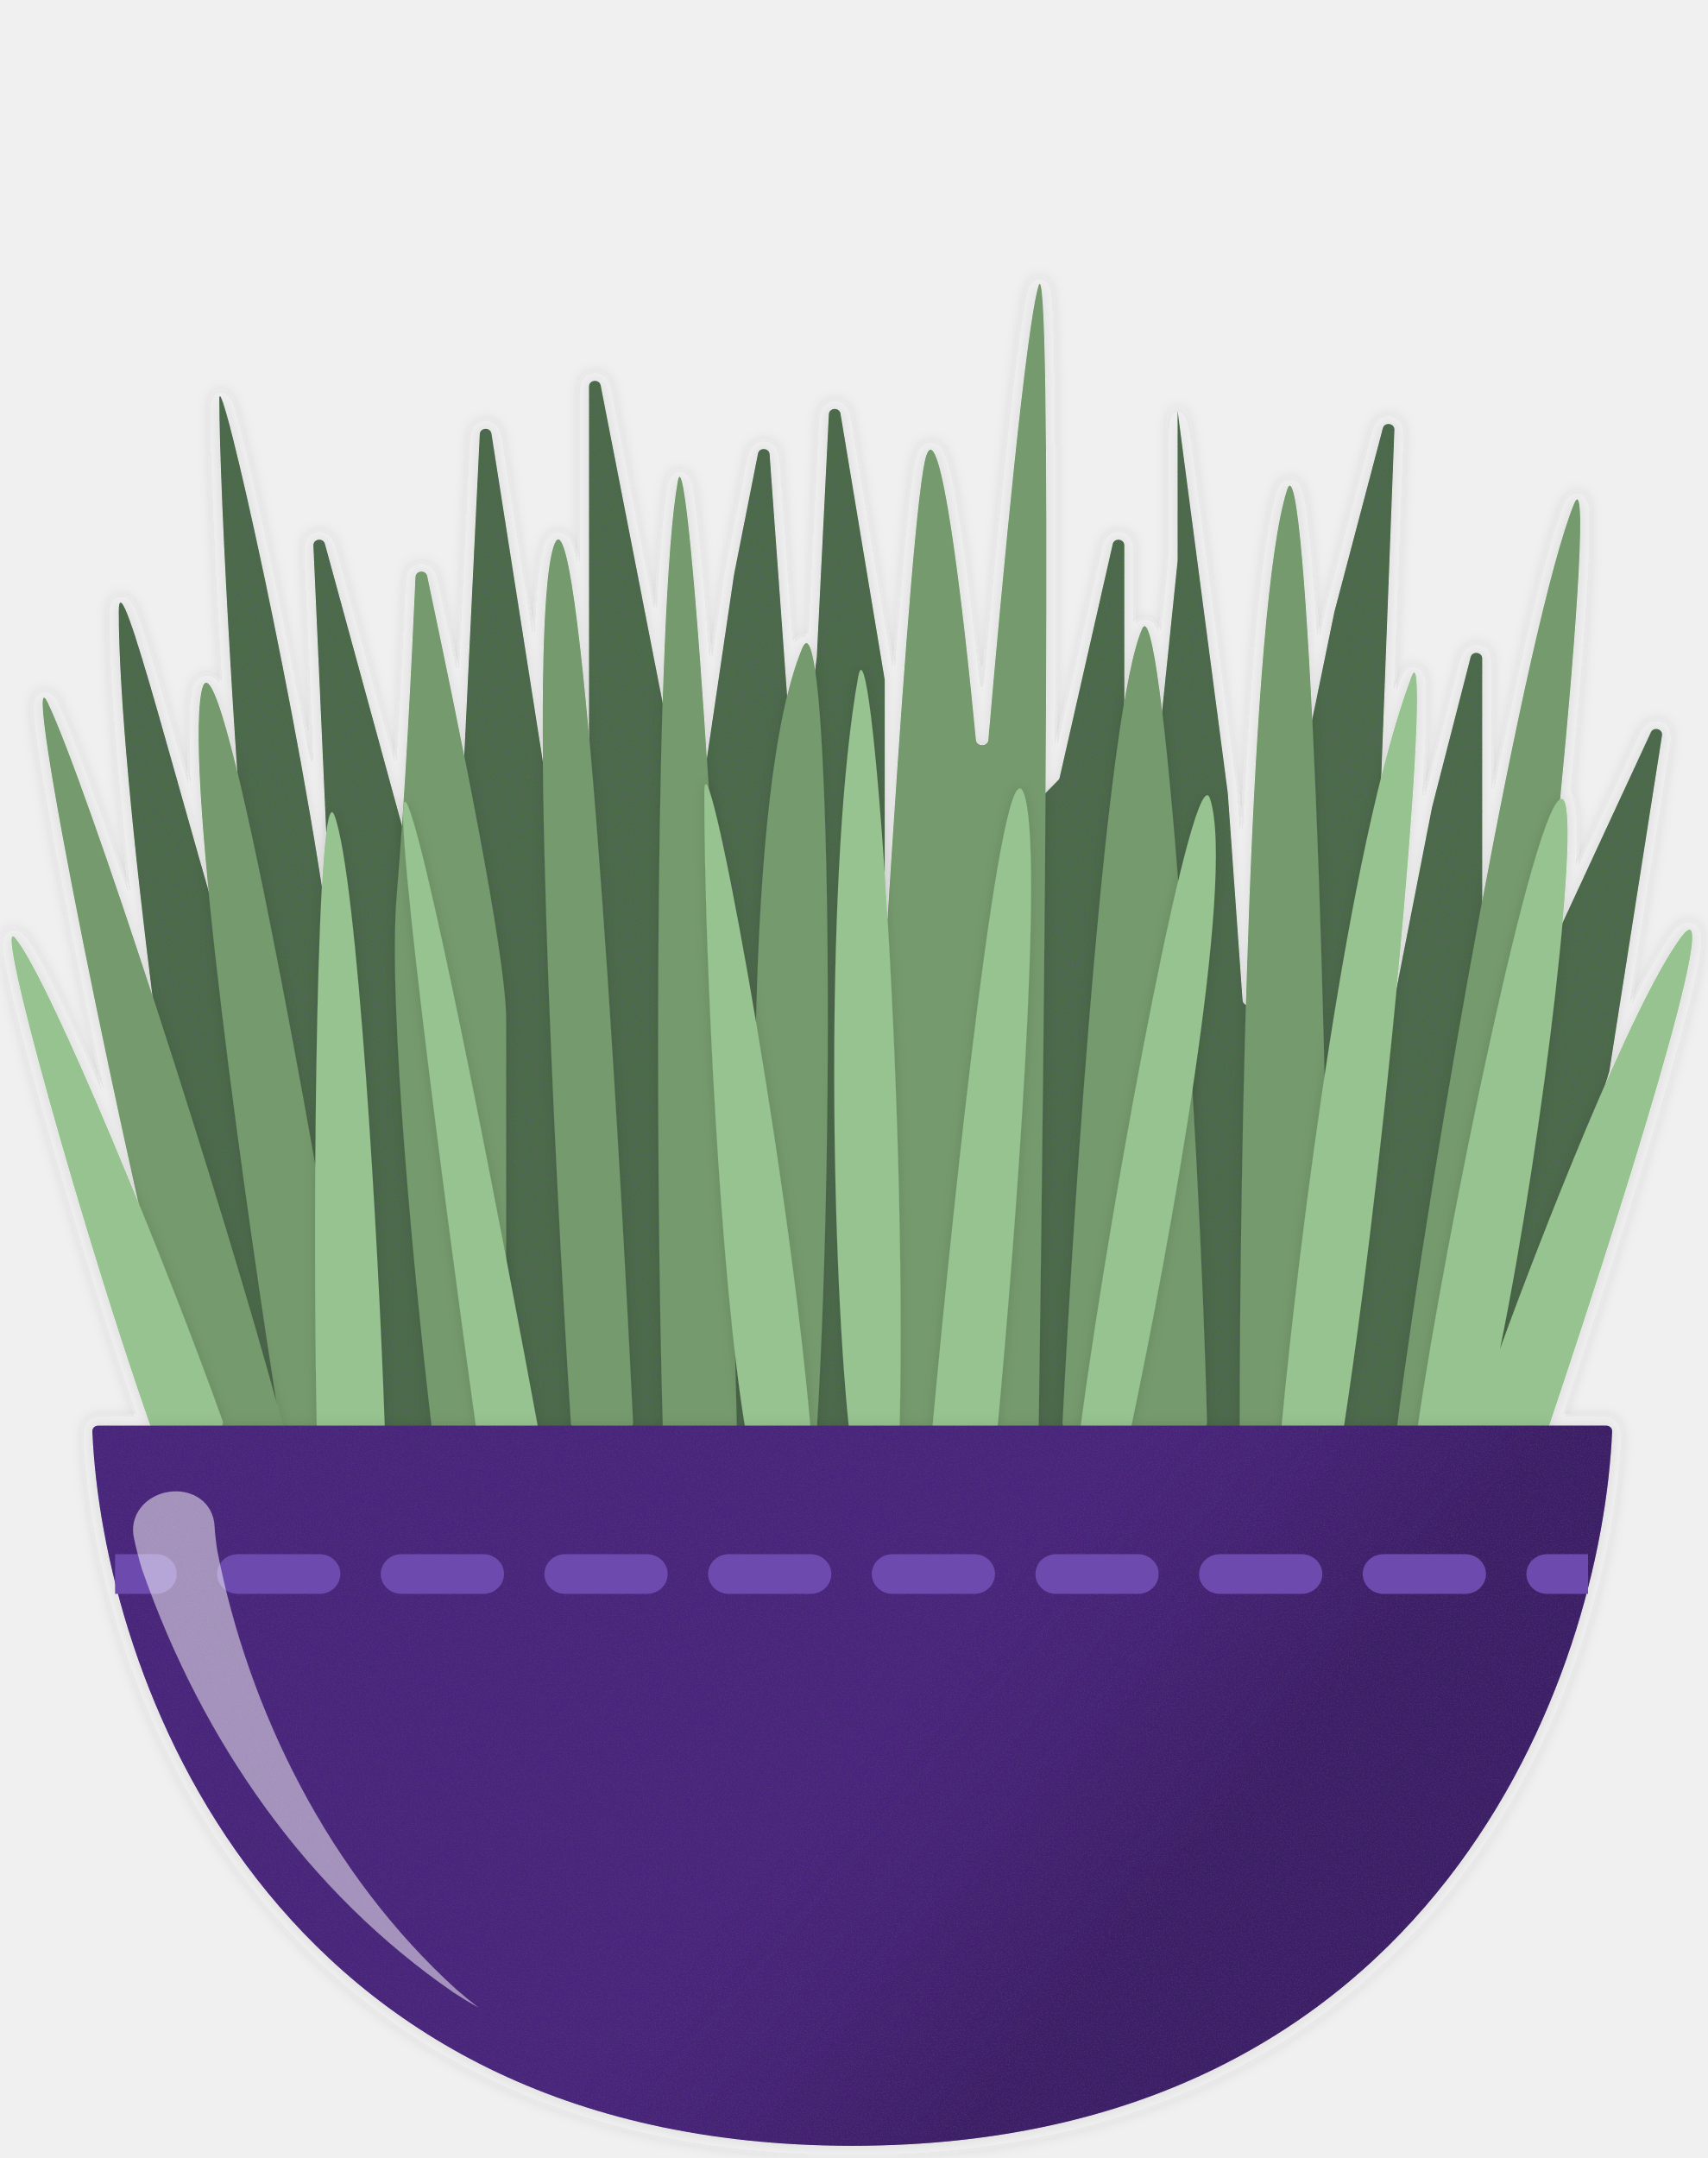
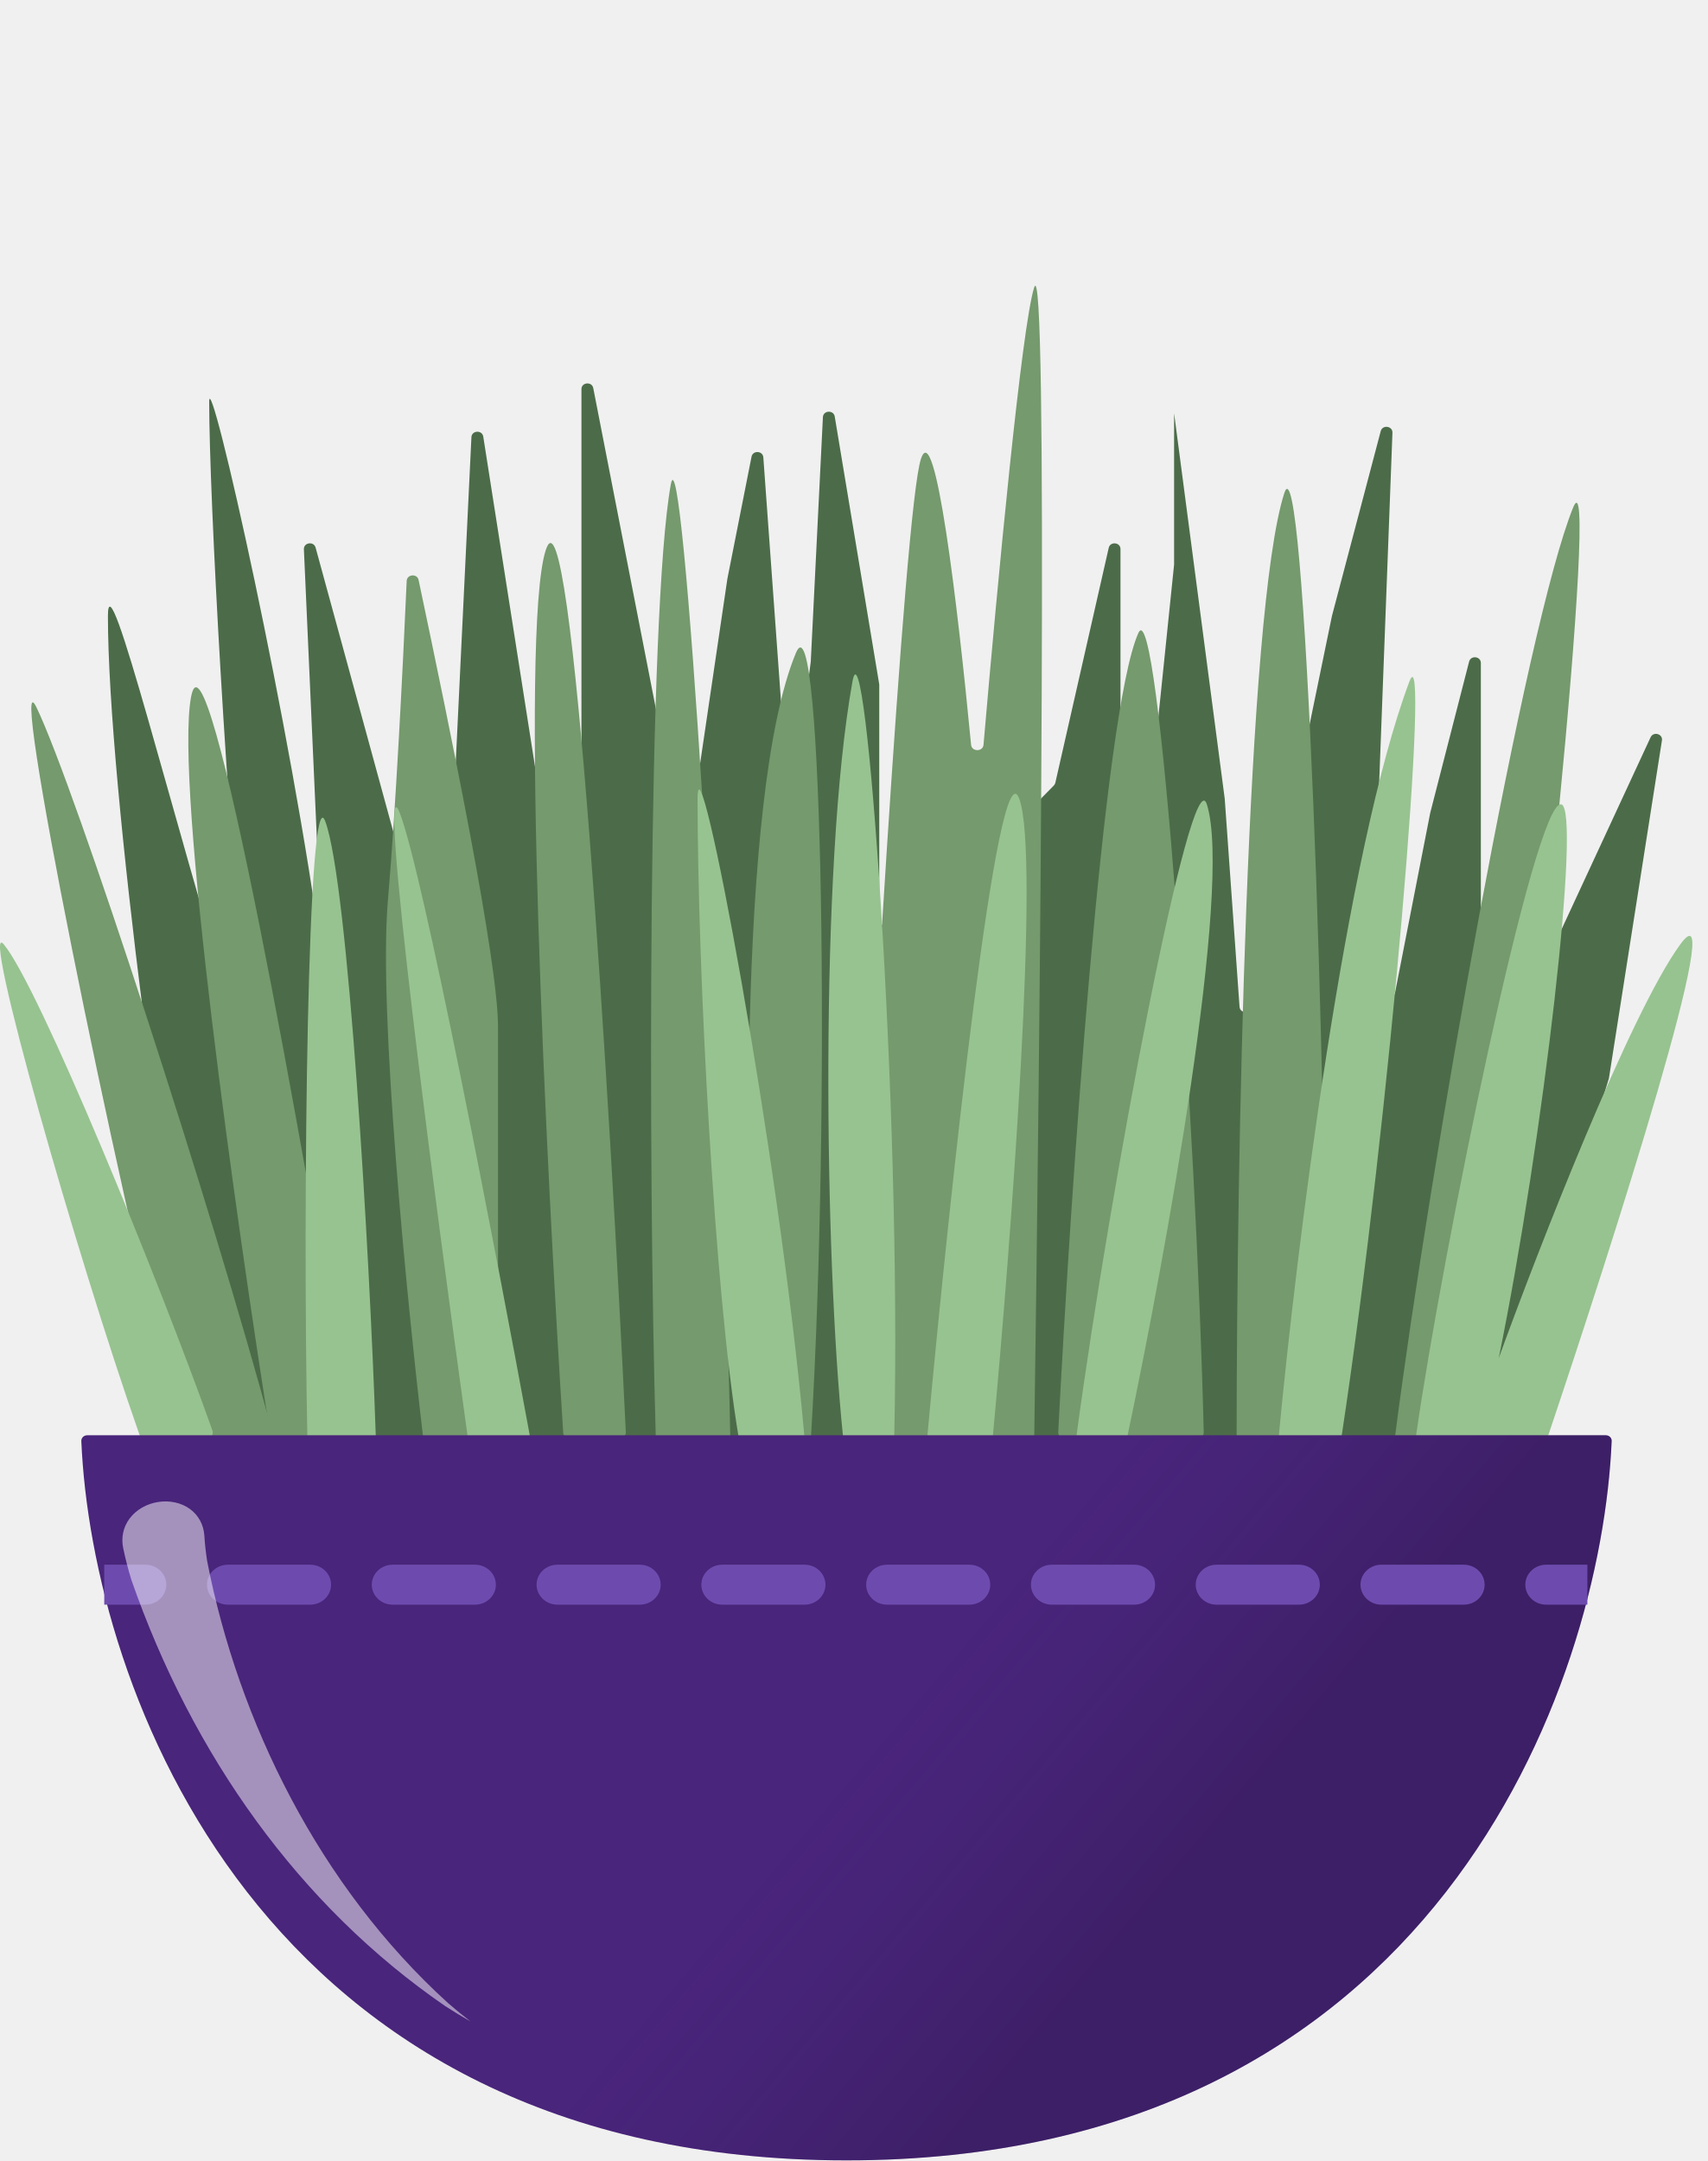
- <svg xmlns="http://www.w3.org/2000/svg" width="148" height="187" viewBox="0 0 148 187" fill="none">
-   <g filter="url(#filter0_d_94_633)">
-     <g filter="url(#filter1_dn_94_633)">
-       <path d="M10.289 53.014C10.289 67.518 15.425 105.688 18.927 123.392C18.973 123.623 19.183 123.78 19.428 123.78H129.617C129.844 123.78 130.045 123.636 130.109 123.427L139.485 92.82L144.049 63.731C144.138 63.165 143.316 62.935 143.073 63.459L135.412 79.982C135.393 80.022 135.369 80.06 135.34 80.094L129.372 87.086C129.067 87.443 128.463 87.236 128.463 86.775V75.128V57.063C128.463 56.482 127.597 56.382 127.452 56.945L124.105 69.968L121.077 85.446C120.965 86.02 120.088 85.96 120.061 85.377L119.491 73.162L120.853 37.247C120.875 36.658 119.995 36.537 119.844 37.108L115.646 53.014L108.706 86.717C108.59 87.28 107.732 87.228 107.692 86.655L106.417 68.74L102.059 35.568V48.591L99.859 69.918C99.816 70.331 99.292 70.51 98.986 70.217L97.595 68.884C97.499 68.791 97.445 68.666 97.445 68.536V47.259C97.445 46.67 96.562 46.579 96.432 47.154L91.836 67.378C91.816 67.465 91.772 67.545 91.708 67.61L83.138 76.308C83.106 76.34 83.07 76.369 83.03 76.392L77.458 79.596C77.116 79.793 76.681 79.557 76.681 79.175V58.95C76.681 58.924 76.679 58.898 76.675 58.873L72.849 35.85C72.752 35.267 71.86 35.314 71.831 35.904L70.786 56.945L69.642 65.873C69.566 66.464 68.665 66.441 68.621 65.847L66.703 39.366C66.661 38.791 65.8 38.742 65.688 39.308L63.608 49.819L60.456 71.182C60.375 71.733 59.552 71.751 59.445 71.204L52.064 33.403C51.949 32.816 51.047 32.896 51.047 33.493V74.637C51.047 74.908 50.818 75.128 50.535 75.128H48.925C48.672 75.128 48.456 74.95 48.418 74.71L42.596 37.578C42.504 36.99 41.606 37.035 41.577 37.628L39.777 74.949C39.771 75.065 39.723 75.175 39.642 75.26L37.327 77.663C37.053 77.948 36.557 77.83 36.455 77.454L28.165 47.132C28.009 46.563 27.13 46.69 27.157 47.278L28.746 82.746C26.182 63.006 19.005 31.145 19.005 34.585C19.005 42.685 20.532 70.729 22.273 87.697C22.334 88.29 21.444 88.464 21.266 87.893C15.823 70.42 10.289 47.64 10.289 53.014Z" fill="#4C6C49" />
-     </g>
-     <g filter="url(#filter2_d_94_633)">
-       <path d="M111.543 42.448C108.284 52.599 107.453 100.425 107.441 123.547C107.441 123.818 107.671 124.026 107.954 124.026H114.622C114.904 124.026 115.133 123.816 115.134 123.546C115.282 92.013 113.269 37.069 111.543 42.448Z" fill="#759A6D" />
-     </g>
-     <g filter="url(#filter3_d_94_633)">
-       <path d="M98.982 54.488C95.931 61.312 93.133 102.858 92.087 123.277C92.072 123.557 92.306 123.78 92.599 123.78H104.098C104.385 123.78 104.617 123.563 104.61 123.287C103.982 97.223 100.729 50.581 98.982 54.488Z" fill="#759A6D" />
-     </g>
-     <g filter="url(#filter4_d_94_633)">
-       <path d="M80.269 39.499C78.843 43.797 75.779 97.302 74.399 124.014C74.385 124.295 74.619 124.517 74.912 124.517H89.504C89.785 124.517 90.013 124.313 90.017 124.044C90.529 89.008 91.235 20.843 90.01 24.756C88.944 28.162 86.903 49.644 85.654 64.112C85.602 64.715 84.643 64.714 84.586 64.112C83.406 51.825 81.487 35.831 80.269 39.499Z" fill="#759A6D" />
-     </g>
-     <g filter="url(#filter5_d_94_633)">
-       <path d="M69.503 56.208C64.42 68.486 65.132 105.932 66.144 123.573C66.159 123.834 66.383 124.026 66.655 124.026H70.301C70.573 124.026 70.797 123.83 70.812 123.57C72.486 95.763 71.83 50.587 69.503 56.208Z" fill="#759A6D" />
-     </g>
-     <g filter="url(#filter6_d_94_633)">
-       <path d="M58.737 41.711C56.765 52.582 56.772 100.444 57.442 123.56C57.45 123.826 57.676 124.026 57.954 124.026H63.342C63.629 124.026 63.86 123.809 63.855 123.535C63.23 91.512 59.757 36.088 58.737 41.711Z" fill="#759A6D" />
-     </g>
-     <g filter="url(#filter7_d_94_633)">
-       <path d="M34.383 77.585C33.573 87.1 36.031 111.942 37.408 123.6C37.438 123.848 37.656 124.026 37.916 124.026H43.355C43.638 124.026 43.867 123.809 43.867 123.537V88.397C43.867 82.657 39.73 62.706 37.03 49.92C36.91 49.35 36.031 49.418 36.005 49.999C35.67 57.614 35.062 69.614 34.383 77.585Z" fill="#759A6D" />
-     </g>
-     <g filter="url(#filter8_d_94_633)">
-       <path d="M17.445 59.988C16.02 67.598 21.381 105.373 24.302 123.714C24.34 123.953 24.554 124.12 24.807 124.12H30.689C31.003 124.12 31.246 123.863 31.197 123.564C27.146 98.844 18.87 52.379 17.445 59.988Z" fill="#759A6D" />
-     </g>
-     <g filter="url(#filter9_d_94_633)">
-       <path d="M136.409 43.676C132.362 53.591 124.064 100.437 121.098 123.488C121.06 123.781 121.3 124.025 121.608 124.025H128.022C128.276 124.025 128.49 123.856 128.528 123.616C133.381 92.823 138.706 38.05 136.409 43.676Z" fill="#759A6D" />
-     </g>
-     <g filter="url(#filter10_d_94_633)">
-       <path d="M4.136 60.877C7.434 67.686 19.269 104.017 24.483 123.424C24.566 123.735 24.318 124.026 23.984 124.026H17.098C16.863 124.026 16.66 123.88 16.603 123.661C10.704 100.693 1.582 55.604 4.136 60.877Z" fill="#759A6D" />
-     </g>
-     <g filter="url(#filter11_d_94_633)">
-       <path d="M47.97 47.362C45.73 54.392 48.025 100.639 49.48 123.33C49.496 123.59 49.719 123.78 49.99 123.78H54.355C54.647 123.78 54.881 123.557 54.867 123.277C53.486 94.715 50.213 40.327 47.97 47.362Z" fill="#759A6D" />
-     </g>
-     <g filter="url(#filter12_d_94_633)">
-       <path d="M135.384 69.231C133.103 68.745 125.146 107.792 122.899 123.485C122.857 123.78 123.099 124.025 123.409 124.025H133.729C133.951 124.025 134.146 123.895 134.214 123.692C139.876 106.896 149.916 75.412 145.637 81.271C141.331 87.168 133.418 107.48 130.001 116.9C133.846 98.061 137.135 69.604 135.384 69.231Z" fill="#97C390" />
-     </g>
-     <g filter="url(#filter13_d_94_633)">
-       <path d="M122.31 58.665C116.834 73.246 112.578 107.616 111.08 123.503C111.053 123.79 111.291 124.025 111.592 124.025H115.972C116.226 124.025 116.441 123.852 116.478 123.61C120.721 95.678 124.147 53.775 122.31 58.665Z" fill="#97C390" />
-     </g>
-     <g filter="url(#filter14_d_94_633)">
-       <path d="M97.538 124.026H94.182C93.873 124.026 93.633 123.775 93.672 123.481C96.54 102.174 103.558 65.089 104.878 69.231C107.116 76.249 101.302 108.174 98.038 123.641C97.99 123.87 97.782 124.026 97.538 124.026Z" fill="#97C390" />
-     </g>
-     <g filter="url(#filter15_d_94_633)">
-       <path d="M85.953 124.026H81.342C81.041 124.026 80.804 123.789 80.83 123.502C82.733 102.88 86.898 63.867 88.728 68.739C90.558 73.61 88.005 107.047 86.462 123.588C86.439 123.842 86.218 124.026 85.953 124.026Z" fill="#97C390" />
-     </g>
-     <g filter="url(#filter16_d_94_633)">
-       <path d="M74.374 58.665C71.521 74.571 71.972 108.236 73.559 123.596C73.585 123.846 73.805 124.026 74.067 124.026H77.462C77.74 124.026 77.968 123.818 77.974 123.552C78.611 95.127 75.493 52.426 74.374 58.665Z" fill="#97C390" />
-     </g>
-     <g filter="url(#filter17_d_94_633)">
-       <path d="M61.043 68.74C61.043 83.165 62.465 111.055 64.564 123.624C64.603 123.862 64.816 124.026 65.067 124.026H69.714C70.014 124.026 70.251 123.787 70.225 123.5C68.034 99.004 61.043 62.08 61.043 68.74Z" fill="#97C390" />
-     </g>
-     <g filter="url(#filter18_d_94_633)">
-       <path d="M46.078 124.026H41.754C41.497 124.026 41.281 123.853 41.247 123.609C38.416 103.263 33.373 64.697 35.41 69.968C37.436 75.213 43.635 107.446 46.584 123.461C46.64 123.762 46.396 124.026 46.078 124.026Z" fill="#97C390" />
-     </g>
-     <g filter="url(#filter19_d_94_633)">
-       <path d="M18.803 123.78H13.476C13.257 123.78 13.063 123.652 12.993 123.453C7.523 107.888 -0.72 78.831 1.317 81.271C4.353 84.907 14.646 110.081 19.291 123.141C19.404 123.459 19.154 123.78 18.803 123.78Z" fill="#97C390" />
-     </g>
-     <g filter="url(#filter20_d_94_633)">
-       <path d="M32.83 124.025H27.965C27.686 124.025 27.459 123.821 27.453 123.553C27.043 103.456 27.475 66.56 29.001 70.705C30.97 76.052 32.807 107.786 33.342 123.529C33.352 123.806 33.119 124.025 32.83 124.025Z" fill="#97C390" />
-     </g>
-     <g filter="url(#filter21_dn_94_633)">
-       <path d="M139.212 123.534H8.511C8.221 123.534 7.989 123.753 8 124.03C8.89 144.991 23.201 185.946 73.862 185.946C124.523 185.946 138.833 144.991 139.723 124.03C139.735 123.753 139.502 123.534 139.212 123.534Z" fill="#49257B" />
-       <path d="M139.212 123.534H8.511C8.221 123.534 7.989 123.753 8 124.03C8.89 144.991 23.201 185.946 73.862 185.946C124.523 185.946 138.833 144.991 139.723 124.03C139.735 123.753 139.502 123.534 139.212 123.534Z" fill="url(#paint0_linear_94_633)" fill-opacity="0.2" />
-     </g>
-     <path d="M13.519 134.676C14.51 134.676 15.313 135.446 15.313 136.396C15.313 137.346 14.51 138.116 13.519 138.116H9.973V134.676H13.519ZM27.703 134.676C28.694 134.676 29.497 135.446 29.497 136.396C29.497 137.346 28.694 138.116 27.703 138.116H20.611C19.62 138.116 18.817 137.346 18.817 136.396C18.817 135.446 19.62 134.676 20.611 134.676H27.703ZM41.887 134.676C42.878 134.676 43.682 135.446 43.682 136.396C43.682 137.346 42.878 138.116 41.887 138.116H34.795C33.804 138.116 33.001 137.346 33.001 136.396C33.001 135.446 33.804 134.676 34.795 134.676H41.887ZM56.072 134.676C57.063 134.676 57.866 135.446 57.866 136.396C57.866 137.346 57.063 138.116 56.072 138.116H48.979C47.988 138.116 47.185 137.346 47.185 136.396C47.185 135.446 47.988 134.676 48.979 134.676H56.072ZM70.256 134.676C71.247 134.676 72.05 135.446 72.05 136.396C72.05 137.346 71.247 138.116 70.256 138.116H63.164C62.173 138.116 61.369 137.346 61.369 136.396C61.369 135.446 62.173 134.676 63.164 134.676H70.256ZM84.44 134.676C85.431 134.676 86.234 135.446 86.234 136.396C86.234 137.346 85.431 138.116 84.44 138.116H77.348C76.357 138.116 75.554 137.346 75.554 136.396C75.554 135.446 76.357 134.676 77.348 134.676H84.44ZM98.624 134.676C99.615 134.676 100.419 135.446 100.419 136.396C100.419 137.346 99.615 138.116 98.624 138.116H91.532C90.541 138.116 89.738 137.346 89.738 136.396C89.738 135.446 90.541 134.676 91.532 134.676H98.624ZM112.808 134.676C113.799 134.676 114.603 135.446 114.603 136.396C114.603 137.346 113.799 138.116 112.808 138.116H105.716C104.725 138.116 103.922 137.346 103.922 136.396C103.922 135.446 104.725 134.676 105.716 134.676H112.808ZM126.993 134.676C127.984 134.676 128.787 135.446 128.787 136.396C128.787 137.346 127.984 138.116 126.993 138.116H119.901C118.91 138.116 118.106 137.346 118.106 136.396C118.106 135.446 118.91 134.676 119.901 134.676H126.993ZM137.631 134.676V138.116H134.085C133.094 138.116 132.29 137.346 132.29 136.396C132.29 135.446 133.094 134.676 134.085 134.676H137.631Z" fill="#6D4BAE" />
-     <path d="M18.589 132.161C18.524 131.24 18.089 130.416 17.342 129.876C16.597 129.335 15.601 129.123 14.61 129.278C13.62 129.434 12.726 129.944 12.164 130.691C11.6 131.437 11.413 132.359 11.607 133.259C11.607 133.259 11.607 133.259 11.607 133.259C11.797 134.181 12.04 135.104 12.301 135.964C17.554 151.031 26.726 164.014 39.34 172.678C40.045 173.136 40.772 173.578 41.501 173.99C40.838 173.482 40.185 172.947 39.558 172.401C28.47 162.331 21.523 148.169 18.83 134.364C18.717 133.62 18.627 132.854 18.589 132.161Z" fill="white" fill-opacity="0.5" />
-   </g>
+ <svg xmlns="http://www.w3.org/2000/svg" width="147" height="186" viewBox="0 0 147 186" fill="none">
+   <path d="M9.289 53.014C9.289 67.518 14.425 105.688 17.927 123.392C17.973 123.623 18.183 123.78 18.428 123.78H128.617C128.844 123.78 129.045 123.636 129.109 123.427L138.485 92.82L143.049 63.731C143.138 63.165 142.316 62.935 142.073 63.459L134.412 79.982C134.393 80.022 134.369 80.06 134.34 80.094L128.372 87.086C128.067 87.443 127.463 87.236 127.463 86.775V75.128V57.063C127.463 56.482 126.597 56.382 126.452 56.945L123.105 69.968L120.077 85.446C119.965 86.02 119.088 85.96 119.061 85.377L118.491 73.162L119.853 37.247C119.875 36.658 118.995 36.537 118.844 37.108L114.646 53.014L107.706 86.717C107.59 87.28 106.732 87.228 106.692 86.655L105.417 68.74L101.059 35.568V48.591L98.859 69.918C98.816 70.331 98.292 70.51 97.986 70.217L96.595 68.884C96.499 68.791 96.445 68.666 96.445 68.536V47.259C96.445 46.67 95.562 46.579 95.432 47.154L90.836 67.378C90.816 67.465 90.772 67.545 90.708 67.61L82.138 76.308C82.106 76.34 82.07 76.369 82.03 76.392L76.458 79.596C76.116 79.793 75.681 79.557 75.681 79.175V58.95C75.681 58.924 75.679 58.898 75.675 58.873L71.849 35.85C71.752 35.267 70.86 35.314 70.831 35.904L69.786 56.945L68.642 65.873C68.566 66.464 67.665 66.441 67.621 65.847L65.703 39.366C65.661 38.791 64.8 38.742 64.688 39.308L62.608 49.819L59.456 71.182C59.375 71.733 58.552 71.751 58.445 71.204L51.064 33.403C50.949 32.816 50.047 32.896 50.047 33.493V74.637C50.047 74.908 49.818 75.128 49.535 75.128H47.925C47.672 75.128 47.456 74.95 47.418 74.71L41.596 37.578C41.504 36.99 40.606 37.035 40.577 37.628L38.777 74.949C38.771 75.065 38.723 75.175 38.642 75.26L36.327 77.663C36.053 77.948 35.557 77.83 35.455 77.454L27.165 47.132C27.009 46.563 26.13 46.69 26.157 47.278L27.746 82.746C25.182 63.006 18.005 31.145 18.005 34.585C18.005 42.685 19.532 70.729 21.273 87.697C21.334 88.29 20.444 88.464 20.266 87.893C14.823 70.42 9.289 47.64 9.289 53.014Z" fill="#4C6C49" />
+   <path d="M110.543 42.448C107.284 52.599 106.453 100.425 106.441 123.547C106.441 123.818 106.671 124.026 106.954 124.026H113.622C113.904 124.026 114.133 123.816 114.134 123.546C114.282 92.013 112.269 37.069 110.543 42.448Z" fill="#759A6D" />
+   <path d="M97.982 54.488C94.931 61.312 92.133 102.858 91.087 123.277C91.072 123.557 91.306 123.78 91.599 123.78H103.098C103.385 123.78 103.617 123.563 103.61 123.287C102.982 97.223 99.729 50.581 97.982 54.488Z" fill="#759A6D" />
+   <path d="M79.269 39.499C77.843 43.797 74.779 97.302 73.399 124.014C73.385 124.295 73.619 124.517 73.912 124.517H88.504C88.785 124.517 89.013 124.313 89.017 124.044C89.529 89.008 90.235 20.843 89.01 24.756C87.944 28.162 85.903 49.644 84.654 64.112C84.602 64.715 83.643 64.714 83.586 64.112C82.406 51.825 80.487 35.831 79.269 39.499Z" fill="#759A6D" />
+   <path d="M68.503 56.208C63.42 68.486 64.132 105.932 65.144 123.573C65.159 123.834 65.383 124.026 65.655 124.026H69.301C69.573 124.026 69.797 123.83 69.812 123.57C71.486 95.763 70.83 50.587 68.503 56.208Z" fill="#759A6D" />
+   <path d="M57.737 41.711C55.765 52.582 55.772 100.444 56.442 123.56C56.45 123.826 56.676 124.026 56.954 124.026H62.342C62.629 124.026 62.86 123.809 62.855 123.535C62.23 91.512 58.757 36.088 57.737 41.711Z" fill="#759A6D" />
+   <path d="M33.383 77.585C32.573 87.1 35.031 111.942 36.408 123.6C36.438 123.848 36.656 124.026 36.916 124.026H42.355C42.638 124.026 42.867 123.809 42.867 123.537V88.397C42.867 82.657 38.73 62.706 36.03 49.92C35.91 49.35 35.031 49.418 35.005 49.999C34.67 57.614 34.062 69.614 33.383 77.585Z" fill="#759A6D" />
+   <path d="M16.445 59.988C15.021 67.598 20.381 105.373 23.302 123.714C23.34 123.953 23.554 124.12 23.807 124.12H29.689C30.003 124.12 30.246 123.863 30.197 123.564C26.146 98.844 17.87 52.379 16.445 59.988Z" fill="#759A6D" />
+   <path d="M135.409 43.676C131.362 53.591 123.064 100.437 120.098 123.488C120.06 123.781 120.3 124.025 120.608 124.025H127.022C127.276 124.025 127.49 123.856 127.528 123.616C132.381 92.823 137.706 38.05 135.409 43.676Z" fill="#759A6D" />
+   <path d="M3.136 60.877C6.434 67.686 18.269 104.017 23.483 123.424C23.566 123.735 23.318 124.026 22.984 124.026H16.098C15.863 124.026 15.659 123.88 15.603 123.661C9.704 100.693 0.582 55.604 3.136 60.877Z" fill="#759A6D" />
+   <path d="M46.97 47.362C44.73 54.392 47.025 100.639 48.48 123.33C48.496 123.59 48.719 123.78 48.99 123.78H53.355C53.647 123.78 53.881 123.557 53.867 123.277C52.486 94.715 49.213 40.327 46.97 47.362Z" fill="#759A6D" />
+   <path d="M134.384 69.231C132.103 68.745 124.146 107.792 121.899 123.485C121.857 123.78 122.099 124.025 122.409 124.025H132.729C132.951 124.025 133.146 123.895 133.214 123.692C138.876 106.896 148.916 75.412 144.637 81.271C140.331 87.168 132.418 107.48 129.001 116.9C132.846 98.061 136.135 69.604 134.384 69.231Z" fill="#97C390" />
+   <path d="M121.31 58.665C115.834 73.246 111.578 107.616 110.08 123.503C110.053 123.79 110.291 124.025 110.592 124.025H114.972C115.226 124.025 115.441 123.852 115.478 123.61C119.721 95.678 123.147 53.775 121.31 58.665Z" fill="#97C390" />
+   <path d="M96.538 124.026H93.182C92.873 124.026 92.633 123.775 92.672 123.481C95.54 102.174 102.558 65.089 103.878 69.231C106.116 76.249 100.302 108.174 97.038 123.641C96.99 123.87 96.782 124.026 96.538 124.026Z" fill="#97C390" />
+   <path d="M84.953 124.026H80.342C80.041 124.026 79.804 123.789 79.83 123.502C81.733 102.88 85.898 63.867 87.728 68.739C89.558 73.61 87.005 107.047 85.462 123.588C85.439 123.842 85.218 124.026 84.953 124.026Z" fill="#97C390" />
+   <path d="M73.374 58.665C70.521 74.571 70.972 108.236 72.559 123.596C72.585 123.846 72.805 124.026 73.067 124.026H76.462C76.74 124.026 76.968 123.818 76.974 123.552C77.611 95.127 74.493 52.426 73.374 58.665Z" fill="#97C390" />
+   <path d="M60.043 68.74C60.043 83.165 61.465 111.055 63.564 123.624C63.603 123.862 63.816 124.026 64.067 124.026H68.714C69.014 124.026 69.251 123.787 69.225 123.5C67.034 99.004 60.043 62.08 60.043 68.74Z" fill="#97C390" />
+   <path d="M45.078 124.026H40.754C40.497 124.026 40.281 123.853 40.247 123.609C37.416 103.263 32.373 64.697 34.41 69.968C36.436 75.213 42.635 107.446 45.584 123.461C45.64 123.762 45.396 124.026 45.078 124.026Z" fill="#97C390" />
+   <path d="M17.803 123.78H12.476C12.257 123.78 12.063 123.652 11.993 123.453C6.523 107.888 -1.72 78.831 0.317 81.271C3.353 84.907 13.646 110.081 18.291 123.141C18.404 123.459 18.154 123.78 17.803 123.78Z" fill="#97C390" />
+   <path d="M31.83 124.025H26.965C26.686 124.025 26.459 123.821 26.453 123.553C26.043 103.456 26.475 66.56 28.001 70.705C29.97 76.052 31.807 107.786 32.342 123.529C32.352 123.806 32.119 124.025 31.83 124.025Z" fill="#97C390" />
+   <path d="M138.212 123.534H7.511C7.221 123.534 6.989 123.753 7 124.03C7.89 144.991 22.201 185.946 72.862 185.946C123.523 185.946 137.833 144.991 138.723 124.03C138.735 123.753 138.502 123.534 138.212 123.534Z" fill="#49257B" />
+   <path d="M138.212 123.534H7.511C7.221 123.534 6.989 123.753 7 124.03C7.89 144.991 22.201 185.946 72.862 185.946C123.523 185.946 137.833 144.991 138.723 124.03C138.735 123.753 138.502 123.534 138.212 123.534Z" fill="url(#paint0_linear_94_633)" fill-opacity="0.2" />
+   <path d="M12.519 134.676C13.51 134.676 14.313 135.446 14.313 136.396C14.313 137.346 13.51 138.116 12.519 138.116H8.973V134.676H12.519ZM26.703 134.676C27.694 134.676 28.497 135.446 28.497 136.396C28.497 137.346 27.694 138.116 26.703 138.116H19.611C18.62 138.116 17.817 137.346 17.817 136.396C17.817 135.446 18.62 134.676 19.611 134.676H26.703ZM40.887 134.676C41.878 134.676 42.682 135.446 42.682 136.396C42.682 137.346 41.878 138.116 40.887 138.116H33.795C32.804 138.116 32.001 137.346 32.001 136.396C32.001 135.446 32.804 134.676 33.795 134.676H40.887ZM55.072 134.676C56.063 134.676 56.866 135.446 56.866 136.396C56.866 137.346 56.063 138.116 55.072 138.116H47.979C46.988 138.116 46.185 137.346 46.185 136.396C46.185 135.446 46.988 134.676 47.979 134.676H55.072ZM69.256 134.676C70.247 134.676 71.05 135.446 71.05 136.396C71.05 137.346 70.247 138.116 69.256 138.116H62.164C61.173 138.116 60.369 137.346 60.369 136.396C60.369 135.446 61.173 134.676 62.164 134.676H69.256ZM83.44 134.676C84.431 134.676 85.234 135.446 85.234 136.396C85.234 137.346 84.431 138.116 83.44 138.116H76.348C75.357 138.116 74.554 137.346 74.554 136.396C74.554 135.446 75.357 134.676 76.348 134.676H83.44ZM97.624 134.676C98.615 134.676 99.419 135.446 99.419 136.396C99.419 137.346 98.615 138.116 97.624 138.116H90.532C89.541 138.116 88.738 137.346 88.738 136.396C88.738 135.446 89.541 134.676 90.532 134.676H97.624ZM111.808 134.676C112.799 134.676 113.603 135.446 113.603 136.396C113.603 137.346 112.799 138.116 111.808 138.116H104.716C103.725 138.116 102.922 137.346 102.922 136.396C102.922 135.446 103.725 134.676 104.716 134.676H111.808ZM125.993 134.676C126.984 134.676 127.787 135.446 127.787 136.396C127.787 137.346 126.984 138.116 125.993 138.116H118.901C117.91 138.116 117.106 137.346 117.106 136.396C117.106 135.446 117.91 134.676 118.901 134.676H125.993ZM136.631 134.676V138.116H133.085C132.094 138.116 131.29 137.346 131.29 136.396C131.29 135.446 132.094 134.676 133.085 134.676H136.631Z" fill="#6D4BAE" />
+   <path d="M17.589 132.161C17.524 131.24 17.089 130.416 16.342 129.876C15.597 129.335 14.601 129.123 13.61 129.278C12.62 129.434 11.726 129.944 11.164 130.691C10.6 131.437 10.413 132.359 10.607 133.259C10.607 133.259 10.607 133.259 10.607 133.259C10.797 134.181 11.04 135.104 11.301 135.964C16.554 151.031 25.726 164.014 38.34 172.678C39.045 173.136 39.772 173.578 40.501 173.99C39.838 173.482 39.185 172.947 38.558 172.401C27.47 162.331 20.523 148.169 17.83 134.364C17.717 133.62 17.627 132.854 17.589 132.161Z" fill="white" fill-opacity="0.5" />
  <defs>
-     <filter id="filter0_d_94_633" x="0" y="-1" width="148.332" height="187.946" filterUnits="userSpaceOnUse" color-interpolation-filters="sRGB">
-       <feFlood flood-opacity="0" result="BackgroundImageFix" />
-       <feColorMatrix in="SourceAlpha" type="matrix" values="0 0 0 0 0 0 0 0 0 0 0 0 0 0 0 0 0 0 127 0" result="hardAlpha" />
-       <feOffset />
-       <feGaussianBlur stdDeviation="0.5" />
-       <feComposite in2="hardAlpha" operator="out" />
-       <feColorMatrix type="matrix" values="0 0 0 0 0 0 0 0 0 0 0 0 0 0 0 0 0 0 0.1 0" />
-       <feBlend mode="normal" in2="BackgroundImageFix" result="effect1_dropShadow_94_633" />
-       <feBlend mode="normal" in="SourceGraphic" in2="effect1_dropShadow_94_633" result="shape" />
-     </filter>
-     <filter id="filter1_dn_94_633" x="9.289" y="32.002" width="135.766" height="92.779" filterUnits="userSpaceOnUse" color-interpolation-filters="sRGB">
-       <feFlood flood-opacity="0" result="BackgroundImageFix" />
-       <feColorMatrix in="SourceAlpha" type="matrix" values="0 0 0 0 0 0 0 0 0 0 0 0 0 0 0 0 0 0 127 0" result="hardAlpha" />
-       <feOffset />
-       <feGaussianBlur stdDeviation="0.5" />
-       <feComposite in2="hardAlpha" operator="out" />
-       <feColorMatrix type="matrix" values="0 0 0 0 0 0 0 0 0 0 0 0 0 0 0 0 0 0 0.1 0" />
-       <feBlend mode="normal" in2="BackgroundImageFix" result="effect1_dropShadow_94_633" />
-       <feBlend mode="normal" in="SourceGraphic" in2="BackgroundImageFix" result="shape" />
-       <feTurbulence type="fractalNoise" baseFrequency="10 10" stitchTiles="stitch" numOctaves="3" result="noise" seed="1839" />
-       <feColorMatrix in="noise" type="luminanceToAlpha" result="alphaNoise" />
-       <feComponentTransfer in="alphaNoise" result="coloredNoise1">
-         <feFuncA type="discrete" tableValues="0 0 0 0 1 1 1 1 1 1 1 1 1 1 1 1 1 1 1 1 1 1 1 1 1 1 1 1 1 1 1 1 1 1 1 1 1 1 1 1 1 1 1 1 1 0 0 0 0 0 0 0 0 0 0 0 0 0 0 0 0 0 0 0 0 0 0 0 0 0 0 0 0 0 0 0 0 0 0 0 0 0 0 0 0 0 0 0 0 0 0 0 0 0 0 0 0 0 0 0 " />
-       </feComponentTransfer>
-       <feComposite operator="in" in2="shape" in="coloredNoise1" result="noise1Clipped" />
-       <feFlood flood-color="rgba(94, 77, 126, 0.2)" result="color1Flood" />
-       <feComposite operator="in" in2="noise1Clipped" in="color1Flood" result="color1" />
-       <feMerge result="effect2_noise_94_633">
-         <feMergeNode in="shape" />
-         <feMergeNode in="color1" />
-       </feMerge>
-       <feBlend mode="normal" in="effect2_noise_94_633" in2="effect1_dropShadow_94_633" result="effect2_noise_94_633" />
-     </filter>
-     <filter id="filter2_d_94_633" x="106.441" y="41.08" width="9.701" height="83.945" filterUnits="userSpaceOnUse" color-interpolation-filters="sRGB">
-       <feFlood flood-opacity="0" result="BackgroundImageFix" />
-       <feColorMatrix in="SourceAlpha" type="matrix" values="0 0 0 0 0 0 0 0 0 0 0 0 0 0 0 0 0 0 127 0" result="hardAlpha" />
-       <feOffset />
-       <feGaussianBlur stdDeviation="0.5" />
-       <feComposite in2="hardAlpha" operator="out" />
-       <feColorMatrix type="matrix" values="0 0 0 0 0 0 0 0 0 0 0 0 0 0 0 0 0 0 0.1 0" />
-       <feBlend mode="normal" in2="BackgroundImageFix" result="effect1_dropShadow_94_633" />
-       <feBlend mode="normal" in="SourceGraphic" in2="effect1_dropShadow_94_633" result="shape" />
-     </filter>
-     <filter id="filter3_d_94_633" x="91.086" y="53.257" width="14.523" height="71.523" filterUnits="userSpaceOnUse" color-interpolation-filters="sRGB">
-       <feFlood flood-opacity="0" result="BackgroundImageFix" />
-       <feColorMatrix in="SourceAlpha" type="matrix" values="0 0 0 0 0 0 0 0 0 0 0 0 0 0 0 0 0 0 127 0" result="hardAlpha" />
-       <feOffset />
-       <feGaussianBlur stdDeviation="0.5" />
-       <feComposite in2="hardAlpha" operator="out" />
-       <feColorMatrix type="matrix" values="0 0 0 0 0 0 0 0 0 0 0 0 0 0 0 0 0 0 0.1 0" />
-       <feBlend mode="normal" in2="BackgroundImageFix" result="effect1_dropShadow_94_633" />
-       <feBlend mode="normal" in="SourceGraphic" in2="effect1_dropShadow_94_633" result="shape" />
-     </filter>
-     <filter id="filter4_d_94_633" x="73.398" y="23.595" width="18.291" height="101.922" filterUnits="userSpaceOnUse" color-interpolation-filters="sRGB">
-       <feFlood flood-opacity="0" result="BackgroundImageFix" />
-       <feColorMatrix in="SourceAlpha" type="matrix" values="0 0 0 0 0 0 0 0 0 0 0 0 0 0 0 0 0 0 127 0" result="hardAlpha" />
-       <feOffset />
-       <feGaussianBlur stdDeviation="0.5" />
-       <feComposite in2="hardAlpha" operator="out" />
-       <feColorMatrix type="matrix" values="0 0 0 0 0 0 0 0 0 0 0 0 0 0 0 0 0 0 0.1 0" />
-       <feBlend mode="normal" in2="BackgroundImageFix" result="effect1_dropShadow_94_633" />
-       <feBlend mode="normal" in="SourceGraphic" in2="effect1_dropShadow_94_633" result="shape" />
-     </filter>
-     <filter id="filter5_d_94_633" x="64.422" y="54.729" width="8.326" height="70.296" filterUnits="userSpaceOnUse" color-interpolation-filters="sRGB">
-       <feFlood flood-opacity="0" result="BackgroundImageFix" />
-       <feColorMatrix in="SourceAlpha" type="matrix" values="0 0 0 0 0 0 0 0 0 0 0 0 0 0 0 0 0 0 127 0" result="hardAlpha" />
-       <feOffset />
-       <feGaussianBlur stdDeviation="0.5" />
-       <feComposite in2="hardAlpha" operator="out" />
-       <feColorMatrix type="matrix" values="0 0 0 0 0 0 0 0 0 0 0 0 0 0 0 0 0 0 0.1 0" />
-       <feBlend mode="normal" in2="BackgroundImageFix" result="effect1_dropShadow_94_633" />
-       <feBlend mode="normal" in="SourceGraphic" in2="effect1_dropShadow_94_633" result="shape" />
-     </filter>
-     <filter id="filter6_d_94_633" x="56.037" y="40.313" width="8.818" height="84.712" filterUnits="userSpaceOnUse" color-interpolation-filters="sRGB">
-       <feFlood flood-opacity="0" result="BackgroundImageFix" />
-       <feColorMatrix in="SourceAlpha" type="matrix" values="0 0 0 0 0 0 0 0 0 0 0 0 0 0 0 0 0 0 127 0" result="hardAlpha" />
-       <feOffset />
-       <feGaussianBlur stdDeviation="0.5" />
-       <feComposite in2="hardAlpha" operator="out" />
-       <feColorMatrix type="matrix" values="0 0 0 0 0 0 0 0 0 0 0 0 0 0 0 0 0 0 0.1 0" />
-       <feBlend mode="normal" in2="BackgroundImageFix" result="effect1_dropShadow_94_633" />
-       <feBlend mode="normal" in="SourceGraphic" in2="effect1_dropShadow_94_633" result="shape" />
-     </filter>
-     <filter id="filter7_d_94_633" x="33.223" y="48.526" width="11.645" height="76.499" filterUnits="userSpaceOnUse" color-interpolation-filters="sRGB">
-       <feFlood flood-opacity="0" result="BackgroundImageFix" />
-       <feColorMatrix in="SourceAlpha" type="matrix" values="0 0 0 0 0 0 0 0 0 0 0 0 0 0 0 0 0 0 127 0" result="hardAlpha" />
-       <feOffset />
-       <feGaussianBlur stdDeviation="0.5" />
-       <feComposite in2="hardAlpha" operator="out" />
-       <feColorMatrix type="matrix" values="0 0 0 0 0 0 0 0 0 0 0 0 0 0 0 0 0 0 0.1 0" />
-       <feBlend mode="normal" in2="BackgroundImageFix" result="effect1_dropShadow_94_633" />
-       <feBlend mode="normal" in="SourceGraphic" in2="effect1_dropShadow_94_633" result="shape" />
-     </filter>
-     <filter id="filter8_d_94_633" x="16.209" y="58.157" width="15.994" height="66.964" filterUnits="userSpaceOnUse" color-interpolation-filters="sRGB">
-       <feFlood flood-opacity="0" result="BackgroundImageFix" />
-       <feColorMatrix in="SourceAlpha" type="matrix" values="0 0 0 0 0 0 0 0 0 0 0 0 0 0 0 0 0 0 127 0" result="hardAlpha" />
-       <feOffset />
-       <feGaussianBlur stdDeviation="0.5" />
-       <feComposite in2="hardAlpha" operator="out" />
-       <feColorMatrix type="matrix" values="0 0 0 0 0 0 0 0 0 0 0 0 0 0 0 0 0 0 0.1 0" />
-       <feBlend mode="normal" in2="BackgroundImageFix" result="effect1_dropShadow_94_633" />
-       <feBlend mode="normal" in="SourceGraphic" in2="effect1_dropShadow_94_633" result="shape" />
-     </filter>
-     <filter id="filter9_d_94_633" x="120.094" y="42.274" width="17.867" height="82.751" filterUnits="userSpaceOnUse" color-interpolation-filters="sRGB">
-       <feFlood flood-opacity="0" result="BackgroundImageFix" />
-       <feColorMatrix in="SourceAlpha" type="matrix" values="0 0 0 0 0 0 0 0 0 0 0 0 0 0 0 0 0 0 127 0" result="hardAlpha" />
-       <feOffset />
-       <feGaussianBlur stdDeviation="0.5" />
-       <feComposite in2="hardAlpha" operator="out" />
-       <feColorMatrix type="matrix" values="0 0 0 0 0 0 0 0 0 0 0 0 0 0 0 0 0 0 0.1 0" />
-       <feBlend mode="normal" in2="BackgroundImageFix" result="effect1_dropShadow_94_633" />
-       <feBlend mode="normal" in="SourceGraphic" in2="effect1_dropShadow_94_633" result="shape" />
-     </filter>
-     <filter id="filter10_d_94_633" x="2.695" y="59.451" width="22.803" height="65.574" filterUnits="userSpaceOnUse" color-interpolation-filters="sRGB">
-       <feFlood flood-opacity="0" result="BackgroundImageFix" />
-       <feColorMatrix in="SourceAlpha" type="matrix" values="0 0 0 0 0 0 0 0 0 0 0 0 0 0 0 0 0 0 127 0" result="hardAlpha" />
-       <feOffset />
-       <feGaussianBlur stdDeviation="0.5" />
-       <feComposite in2="hardAlpha" operator="out" />
-       <feColorMatrix type="matrix" values="0 0 0 0 0 0 0 0 0 0 0 0 0 0 0 0 0 0 0.1 0" />
-       <feBlend mode="normal" in2="BackgroundImageFix" result="effect1_dropShadow_94_633" />
-       <feBlend mode="normal" in="SourceGraphic" in2="effect1_dropShadow_94_633" result="shape" />
-     </filter>
-     <filter id="filter11_d_94_633" x="46.033" y="45.74" width="9.834" height="79.04" filterUnits="userSpaceOnUse" color-interpolation-filters="sRGB">
-       <feFlood flood-opacity="0" result="BackgroundImageFix" />
-       <feColorMatrix in="SourceAlpha" type="matrix" values="0 0 0 0 0 0 0 0 0 0 0 0 0 0 0 0 0 0 127 0" result="hardAlpha" />
-       <feOffset />
-       <feGaussianBlur stdDeviation="0.5" />
-       <feComposite in2="hardAlpha" operator="out" />
-       <feColorMatrix type="matrix" values="0 0 0 0 0 0 0 0 0 0 0 0 0 0 0 0 0 0 0.1 0" />
-       <feBlend mode="normal" in2="BackgroundImageFix" result="effect1_dropShadow_94_633" />
-       <feBlend mode="normal" in="SourceGraphic" in2="effect1_dropShadow_94_633" result="shape" />
-     </filter>
-     <filter id="filter12_d_94_633" x="121.895" y="68.226" width="25.775" height="56.799" filterUnits="userSpaceOnUse" color-interpolation-filters="sRGB">
-       <feFlood flood-opacity="0" result="BackgroundImageFix" />
-       <feColorMatrix in="SourceAlpha" type="matrix" values="0 0 0 0 0 0 0 0 0 0 0 0 0 0 0 0 0 0 127 0" result="hardAlpha" />
-       <feOffset />
-       <feGaussianBlur stdDeviation="0.5" />
-       <feComposite in2="hardAlpha" operator="out" />
-       <feColorMatrix type="matrix" values="0 0 0 0 0 0 0 0 0 0 0 0 0 0 0 0 0 0 0.1 0" />
-       <feBlend mode="normal" in2="BackgroundImageFix" result="effect1_dropShadow_94_633" />
-       <feBlend mode="normal" in="SourceGraphic" in2="effect1_dropShadow_94_633" result="shape" />
-     </filter>
-     <filter id="filter13_d_94_633" x="110.078" y="57.273" width="13.74" height="67.753" filterUnits="userSpaceOnUse" color-interpolation-filters="sRGB">
-       <feFlood flood-opacity="0" result="BackgroundImageFix" />
-       <feColorMatrix in="SourceAlpha" type="matrix" values="0 0 0 0 0 0 0 0 0 0 0 0 0 0 0 0 0 0 127 0" result="hardAlpha" />
-       <feOffset />
-       <feGaussianBlur stdDeviation="0.5" />
-       <feComposite in2="hardAlpha" operator="out" />
-       <feColorMatrix type="matrix" values="0 0 0 0 0 0 0 0 0 0 0 0 0 0 0 0 0 0 0.1 0" />
-       <feBlend mode="normal" in2="BackgroundImageFix" result="effect1_dropShadow_94_633" />
-       <feBlend mode="normal" in="SourceGraphic" in2="effect1_dropShadow_94_633" result="shape" />
-     </filter>
-     <filter id="filter14_d_94_633" x="92.668" y="67.911" width="13.711" height="57.114" filterUnits="userSpaceOnUse" color-interpolation-filters="sRGB">
-       <feFlood flood-opacity="0" result="BackgroundImageFix" />
-       <feColorMatrix in="SourceAlpha" type="matrix" values="0 0 0 0 0 0 0 0 0 0 0 0 0 0 0 0 0 0 127 0" result="hardAlpha" />
-       <feOffset />
-       <feGaussianBlur stdDeviation="0.5" />
-       <feComposite in2="hardAlpha" operator="out" />
-       <feColorMatrix type="matrix" values="0 0 0 0 0 0 0 0 0 0 0 0 0 0 0 0 0 0 0.1 0" />
-       <feBlend mode="normal" in2="BackgroundImageFix" result="effect1_dropShadow_94_633" />
-       <feBlend mode="normal" in="SourceGraphic" in2="effect1_dropShadow_94_633" result="shape" />
-     </filter>
-     <filter id="filter15_d_94_633" x="79.828" y="67.322" width="10.535" height="57.703" filterUnits="userSpaceOnUse" color-interpolation-filters="sRGB">
-       <feFlood flood-opacity="0" result="BackgroundImageFix" />
-       <feColorMatrix in="SourceAlpha" type="matrix" values="0 0 0 0 0 0 0 0 0 0 0 0 0 0 0 0 0 0 127 0" result="hardAlpha" />
-       <feOffset />
-       <feGaussianBlur stdDeviation="0.5" />
-       <feComposite in2="hardAlpha" operator="out" />
-       <feColorMatrix type="matrix" values="0 0 0 0 0 0 0 0 0 0 0 0 0 0 0 0 0 0 0.1 0" />
-       <feBlend mode="normal" in2="BackgroundImageFix" result="effect1_dropShadow_94_633" />
-       <feBlend mode="normal" in="SourceGraphic" in2="effect1_dropShadow_94_633" result="shape" />
-     </filter>
-     <filter id="filter16_d_94_633" x="71.299" y="57.051" width="7.76" height="67.974" filterUnits="userSpaceOnUse" color-interpolation-filters="sRGB">
-       <feFlood flood-opacity="0" result="BackgroundImageFix" />
-       <feColorMatrix in="SourceAlpha" type="matrix" values="0 0 0 0 0 0 0 0 0 0 0 0 0 0 0 0 0 0 127 0" result="hardAlpha" />
-       <feOffset />
-       <feGaussianBlur stdDeviation="0.5" />
-       <feComposite in2="hardAlpha" operator="out" />
-       <feColorMatrix type="matrix" values="0 0 0 0 0 0 0 0 0 0 0 0 0 0 0 0 0 0 0.1 0" />
-       <feBlend mode="normal" in2="BackgroundImageFix" result="effect1_dropShadow_94_633" />
-       <feBlend mode="normal" in="SourceGraphic" in2="effect1_dropShadow_94_633" result="shape" />
-     </filter>
-     <filter id="filter17_d_94_633" x="60.043" y="66.95" width="11.184" height="58.076" filterUnits="userSpaceOnUse" color-interpolation-filters="sRGB">
-       <feFlood flood-opacity="0" result="BackgroundImageFix" />
-       <feColorMatrix in="SourceAlpha" type="matrix" values="0 0 0 0 0 0 0 0 0 0 0 0 0 0 0 0 0 0 127 0" result="hardAlpha" />
-       <feOffset />
-       <feGaussianBlur stdDeviation="0.5" />
-       <feComposite in2="hardAlpha" operator="out" />
-       <feColorMatrix type="matrix" values="0 0 0 0 0 0 0 0 0 0 0 0 0 0 0 0 0 0 0.1 0" />
-       <feBlend mode="normal" in2="BackgroundImageFix" result="effect1_dropShadow_94_633" />
-       <feBlend mode="normal" in="SourceGraphic" in2="effect1_dropShadow_94_633" result="shape" />
-     </filter>
-     <filter id="filter18_d_94_633" x="33.938" y="68.478" width="13.654" height="56.547" filterUnits="userSpaceOnUse" color-interpolation-filters="sRGB">
-       <feFlood flood-opacity="0" result="BackgroundImageFix" />
-       <feColorMatrix in="SourceAlpha" type="matrix" values="0 0 0 0 0 0 0 0 0 0 0 0 0 0 0 0 0 0 127 0" result="hardAlpha" />
-       <feOffset />
-       <feGaussianBlur stdDeviation="0.5" />
-       <feComposite in2="hardAlpha" operator="out" />
-       <feColorMatrix type="matrix" values="0 0 0 0 0 0 0 0 0 0 0 0 0 0 0 0 0 0 0.1 0" />
-       <feBlend mode="normal" in2="BackgroundImageFix" result="effect1_dropShadow_94_633" />
-       <feBlend mode="normal" in="SourceGraphic" in2="effect1_dropShadow_94_633" result="shape" />
-     </filter>
-     <filter id="filter19_d_94_633" x="0" y="80.126" width="20.318" height="44.653" filterUnits="userSpaceOnUse" color-interpolation-filters="sRGB">
-       <feFlood flood-opacity="0" result="BackgroundImageFix" />
-       <feColorMatrix in="SourceAlpha" type="matrix" values="0 0 0 0 0 0 0 0 0 0 0 0 0 0 0 0 0 0 127 0" result="hardAlpha" />
-       <feOffset />
-       <feGaussianBlur stdDeviation="0.5" />
-       <feComposite in2="hardAlpha" operator="out" />
-       <feColorMatrix type="matrix" values="0 0 0 0 0 0 0 0 0 0 0 0 0 0 0 0 0 0 0.1 0" />
-       <feBlend mode="normal" in2="BackgroundImageFix" result="effect1_dropShadow_94_633" />
-       <feBlend mode="normal" in="SourceGraphic" in2="effect1_dropShadow_94_633" result="shape" />
-     </filter>
-     <filter id="filter20_d_94_633" x="26.307" y="69.383" width="8.035" height="55.642" filterUnits="userSpaceOnUse" color-interpolation-filters="sRGB">
-       <feFlood flood-opacity="0" result="BackgroundImageFix" />
-       <feColorMatrix in="SourceAlpha" type="matrix" values="0 0 0 0 0 0 0 0 0 0 0 0 0 0 0 0 0 0 127 0" result="hardAlpha" />
-       <feOffset />
-       <feGaussianBlur stdDeviation="0.5" />
-       <feComposite in2="hardAlpha" operator="out" />
-       <feColorMatrix type="matrix" values="0 0 0 0 0 0 0 0 0 0 0 0 0 0 0 0 0 0 0.1 0" />
-       <feBlend mode="normal" in2="BackgroundImageFix" result="effect1_dropShadow_94_633" />
-       <feBlend mode="normal" in="SourceGraphic" in2="effect1_dropShadow_94_633" result="shape" />
-     </filter>
-     <filter id="filter21_dn_94_633" x="7" y="122.534" width="133.723" height="64.412" filterUnits="userSpaceOnUse" color-interpolation-filters="sRGB">
-       <feFlood flood-opacity="0" result="BackgroundImageFix" />
-       <feColorMatrix in="SourceAlpha" type="matrix" values="0 0 0 0 0 0 0 0 0 0 0 0 0 0 0 0 0 0 127 0" result="hardAlpha" />
-       <feOffset />
-       <feGaussianBlur stdDeviation="0.5" />
-       <feComposite in2="hardAlpha" operator="out" />
-       <feColorMatrix type="matrix" values="0 0 0 0 0 0 0 0 0 0 0 0 0 0 0 0 0 0 0.1 0" />
-       <feBlend mode="normal" in2="BackgroundImageFix" result="effect1_dropShadow_94_633" />
-       <feBlend mode="normal" in="SourceGraphic" in2="BackgroundImageFix" result="shape" />
-       <feTurbulence type="fractalNoise" baseFrequency="10 10" stitchTiles="stitch" numOctaves="3" result="noise" seed="1839" />
-       <feColorMatrix in="noise" type="luminanceToAlpha" result="alphaNoise" />
-       <feComponentTransfer in="alphaNoise" result="coloredNoise1">
-         <feFuncA type="discrete" tableValues="0 0 0 0 1 1 1 1 1 1 1 1 1 1 1 1 1 1 1 1 1 1 1 1 1 1 1 1 1 1 1 1 1 1 1 1 1 1 1 1 1 1 1 1 1 0 0 0 0 0 0 0 0 0 0 0 0 0 0 0 0 0 0 0 0 0 0 0 0 0 0 0 0 0 0 0 0 0 0 0 0 0 0 0 0 0 0 0 0 0 0 0 0 0 0 0 0 0 0 0 " />
-       </feComponentTransfer>
-       <feComposite operator="in" in2="shape" in="coloredNoise1" result="noise1Clipped" />
-       <feFlood flood-color="rgba(94, 77, 126, 0.2)" result="color1Flood" />
-       <feComposite operator="in" in2="noise1Clipped" in="color1Flood" result="color1" />
-       <feMerge result="effect2_noise_94_633">
-         <feMergeNode in="shape" />
-         <feMergeNode in="color1" />
-       </feMerge>
-       <feBlend mode="normal" in="effect2_noise_94_633" in2="effect1_dropShadow_94_633" result="effect2_noise_94_633" />
-     </filter>
-     <linearGradient id="paint0_linear_94_633" x1="90.721" y1="176.202" x2="69.18" y2="157.862" gradientUnits="userSpaceOnUse">
+     <linearGradient id="paint0_linear_94_633" x1="89.721" y1="176.202" x2="68.18" y2="157.862" gradientUnits="userSpaceOnUse">
      <stop stop-color="#0C0712" />
      <stop offset="1" stop-color="#290F4D" stop-opacity="0" />
    </linearGradient>
  </defs>
</svg>
